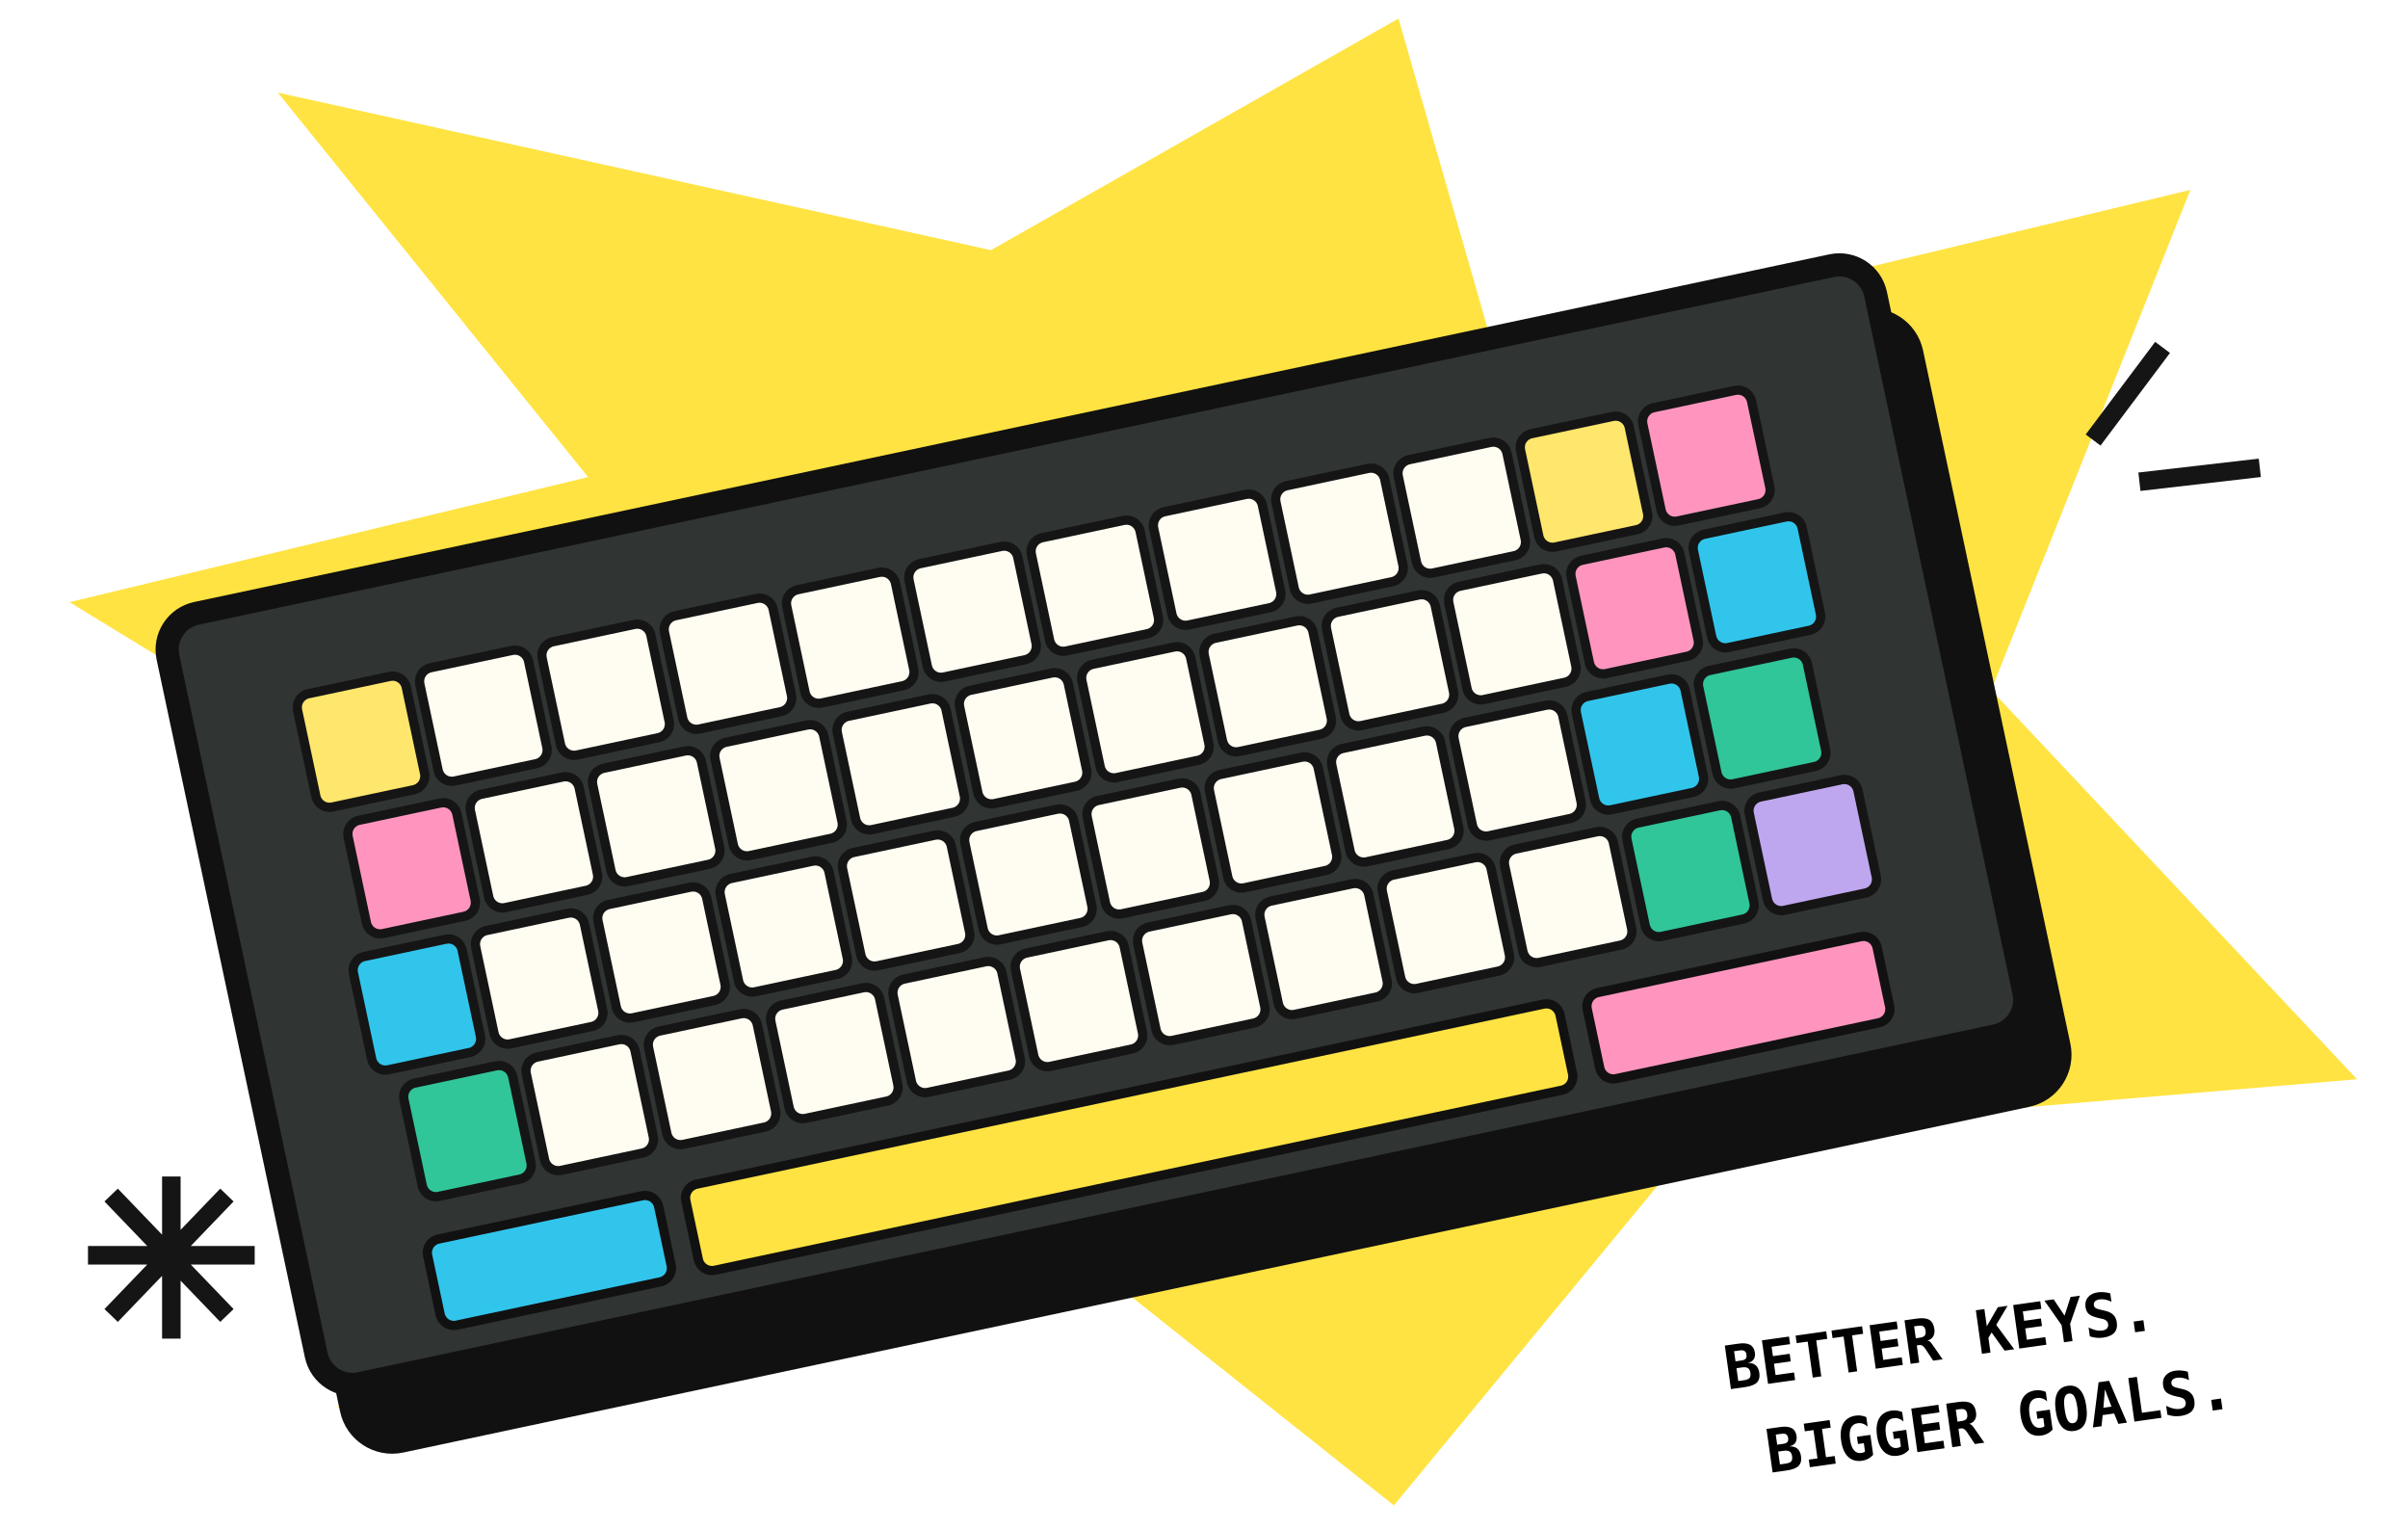
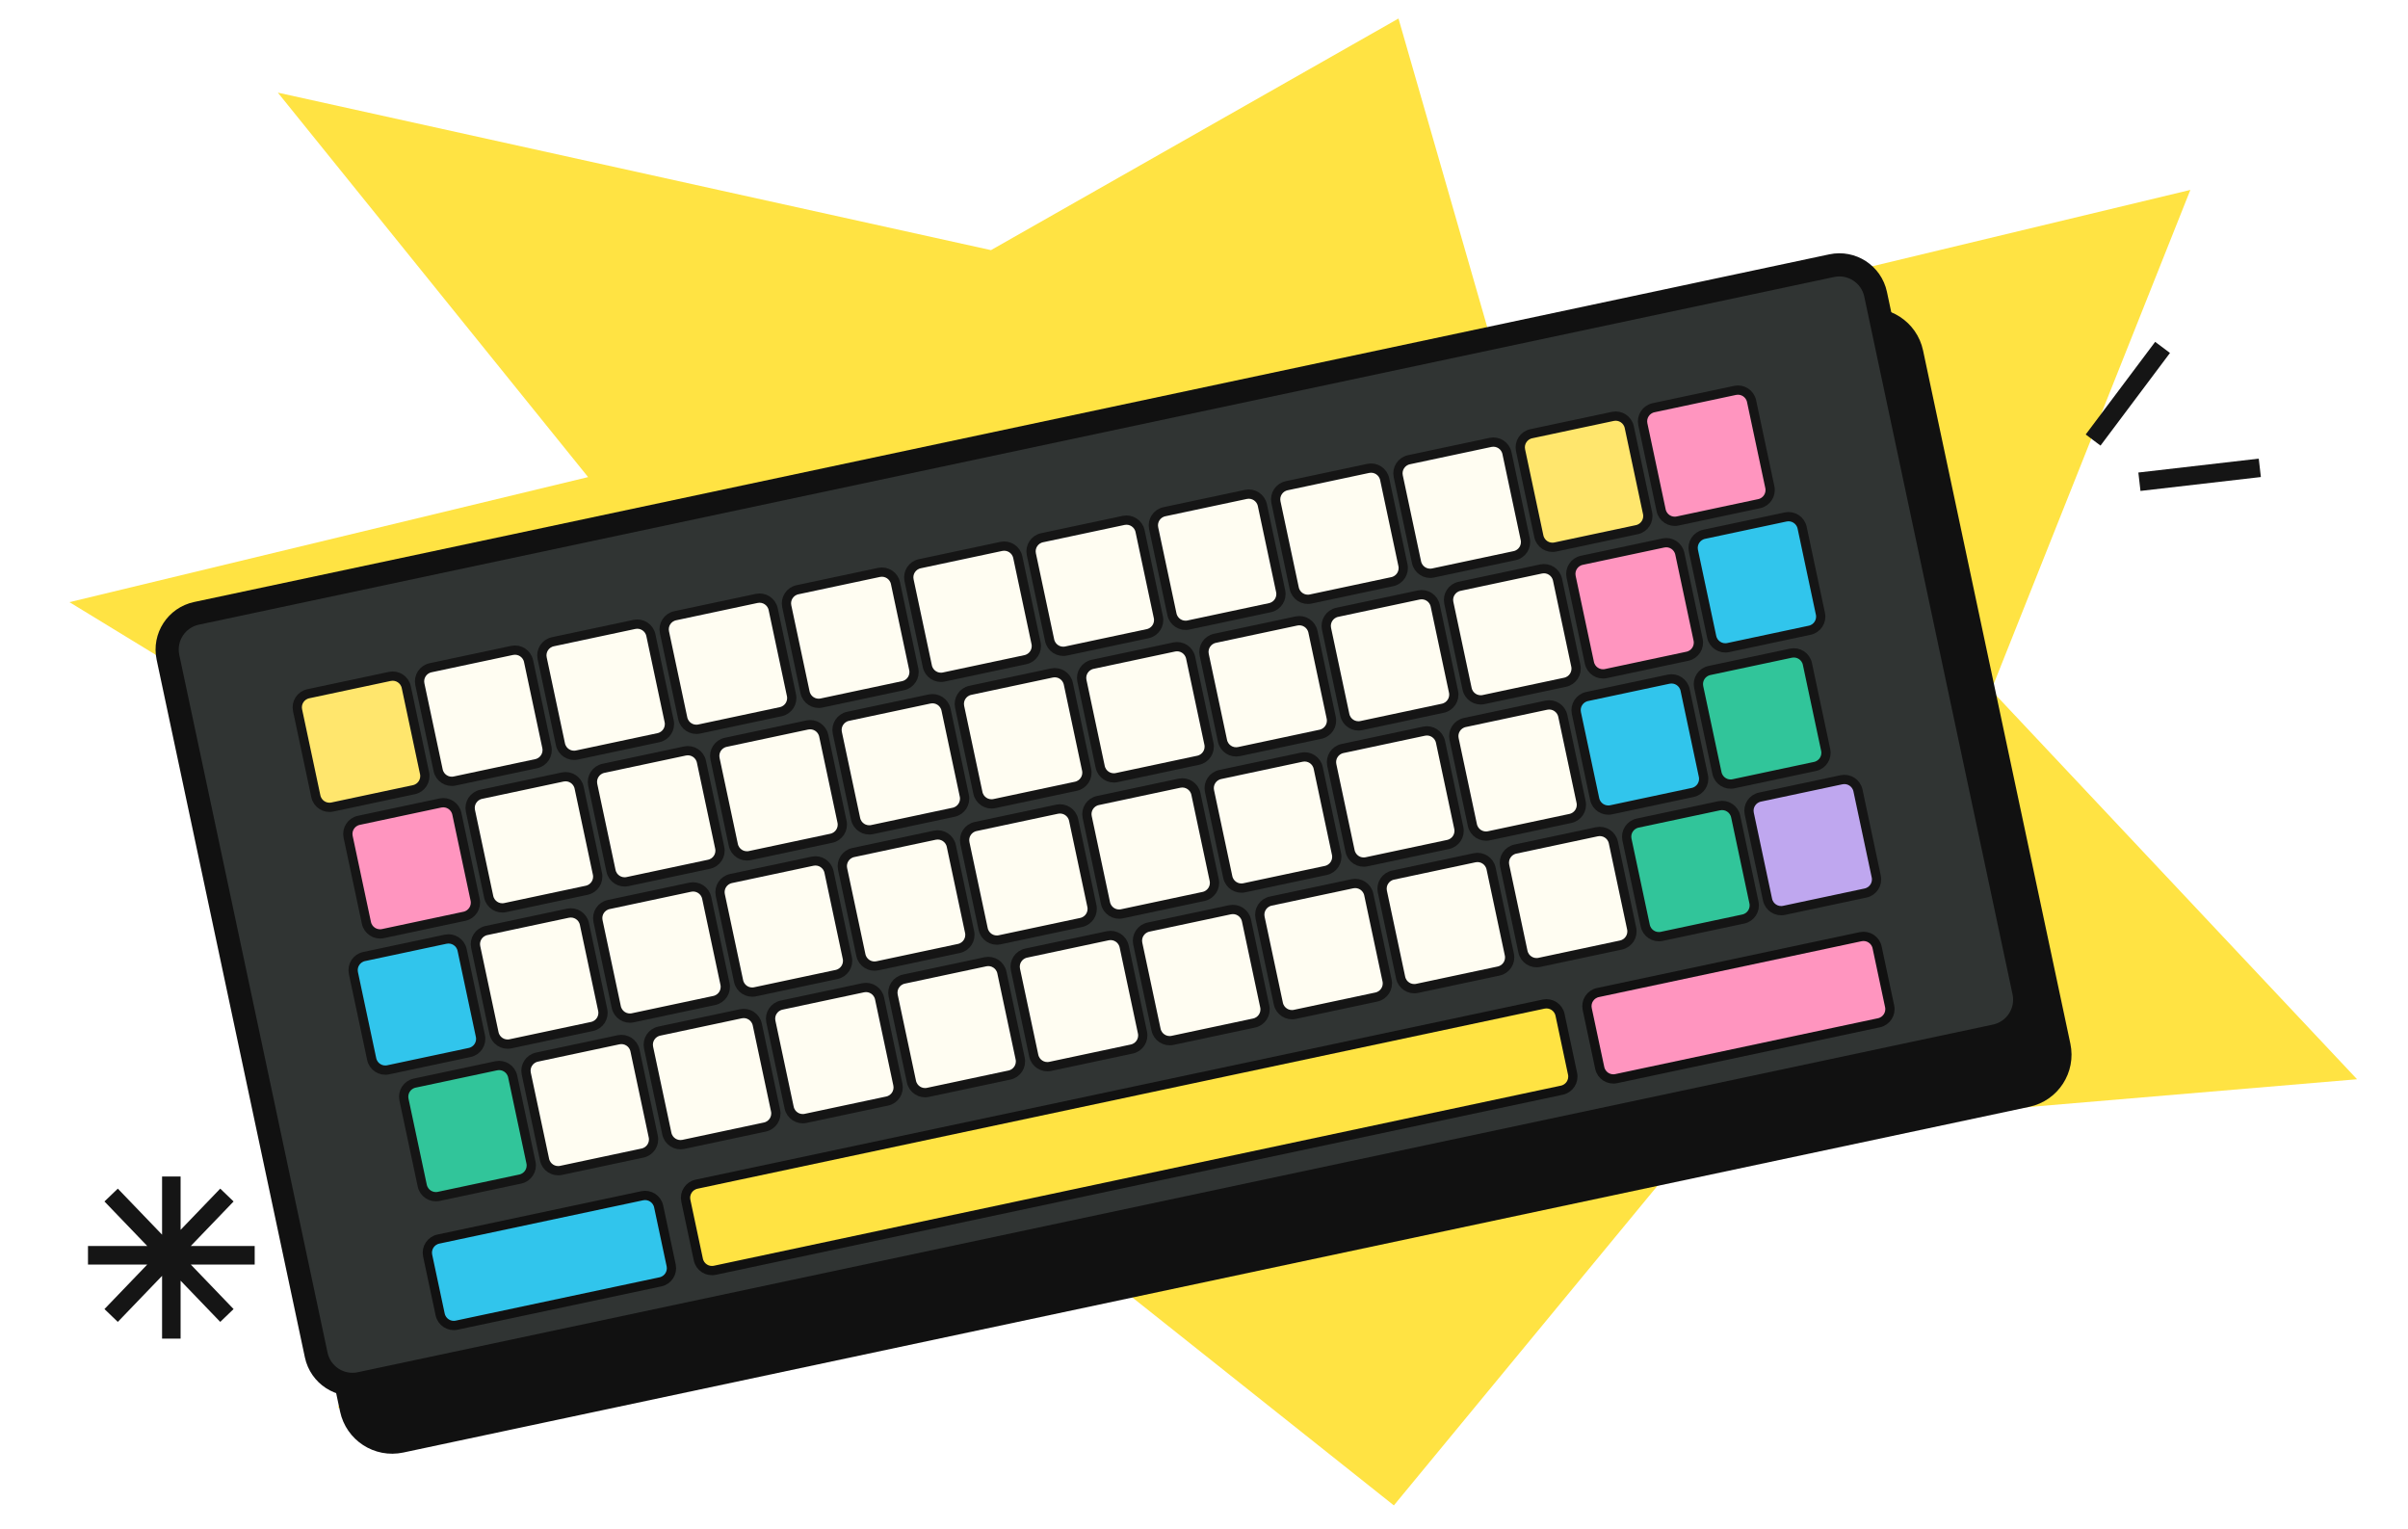
<svg xmlns="http://www.w3.org/2000/svg" viewBox="0 0 520 330">
  <path d="M60 20 214 54 302 4 323 77 473 41 430 149 509 233 367 245 301 325 223 263 73 304 110 188 15 130 127 103Z" fill="#ffe343" />
  <g transform="rotate(-12 260 170)">
    <rect x="52" y="101" width="377" height="171" rx="9" fill="#111" stroke="#111" stroke-width="5" />
    <rect x="47" y="88" width="377" height="170" rx="8" fill="#303433" stroke="#111" stroke-width="5" />
    <rect x="72" y="110" width="24" height="25" rx="3" fill="#ffe66d" stroke="#151515" stroke-width="2" />
    <rect x="99" y="110" width="24" height="25" rx="3" fill="#fffdf2" stroke="#151515" stroke-width="2" />
    <rect x="126" y="110" width="24" height="25" rx="3" fill="#fffdf2" stroke="#151515" stroke-width="2" />
    <rect x="153" y="110" width="24" height="25" rx="3" fill="#fffdf2" stroke="#151515" stroke-width="2" />
    <rect x="180" y="110" width="24" height="25" rx="3" fill="#fffdf2" stroke="#151515" stroke-width="2" />
    <rect x="207" y="110" width="24" height="25" rx="3" fill="#fffdf2" stroke="#151515" stroke-width="2" />
    <rect x="234" y="110" width="24" height="25" rx="3" fill="#fffdf2" stroke="#151515" stroke-width="2" />
    <rect x="261" y="110" width="24" height="25" rx="3" fill="#fffdf2" stroke="#151515" stroke-width="2" />
    <rect x="288" y="110" width="24" height="25" rx="3" fill="#fffdf2" stroke="#151515" stroke-width="2" />
    <rect x="315" y="110" width="24" height="25" rx="3" fill="#fffdf2" stroke="#151515" stroke-width="2" />
    <rect x="342" y="110" width="24" height="25" rx="3" fill="#ffe66d" stroke="#151515" stroke-width="2" />
    <rect x="369" y="110" width="24" height="25" rx="3" fill="#ff95bf" stroke="#151515" stroke-width="2" />
    <rect x="77" y="139" width="24" height="25" rx="3" fill="#ff95bf" stroke="#151515" stroke-width="2" />
    <rect x="104" y="139" width="24" height="25" rx="3" fill="#fffdf2" stroke="#151515" stroke-width="2" />
    <rect x="131" y="139" width="24" height="25" rx="3" fill="#fffdf2" stroke="#151515" stroke-width="2" />
    <rect x="158" y="139" width="24" height="25" rx="3" fill="#fffdf2" stroke="#151515" stroke-width="2" />
    <rect x="185" y="139" width="24" height="25" rx="3" fill="#fffdf2" stroke="#151515" stroke-width="2" />
    <rect x="212" y="139" width="24" height="25" rx="3" fill="#fffdf2" stroke="#151515" stroke-width="2" />
    <rect x="239" y="139" width="24" height="25" rx="3" fill="#fffdf2" stroke="#151515" stroke-width="2" />
    <rect x="266" y="139" width="24" height="25" rx="3" fill="#fffdf2" stroke="#151515" stroke-width="2" />
    <rect x="293" y="139" width="24" height="25" rx="3" fill="#fffdf2" stroke="#151515" stroke-width="2" />
    <rect x="320" y="139" width="24" height="25" rx="3" fill="#fffdf2" stroke="#151515" stroke-width="2" />
    <rect x="347" y="139" width="24" height="25" rx="3" fill="#ff95bf" stroke="#151515" stroke-width="2" />
    <rect x="374" y="139" width="24" height="25" rx="3" fill="#31c5ec" stroke="#151515" stroke-width="2" />
    <rect x="72" y="168" width="24" height="25" rx="3" fill="#31c5ec" stroke="#151515" stroke-width="2" />
    <rect x="99" y="168" width="24" height="25" rx="3" fill="#fffdf2" stroke="#151515" stroke-width="2" />
    <rect x="126" y="168" width="24" height="25" rx="3" fill="#fffdf2" stroke="#151515" stroke-width="2" />
    <rect x="153" y="168" width="24" height="25" rx="3" fill="#fffdf2" stroke="#151515" stroke-width="2" />
    <rect x="180" y="168" width="24" height="25" rx="3" fill="#fffdf2" stroke="#151515" stroke-width="2" />
    <rect x="207" y="168" width="24" height="25" rx="3" fill="#fffdf2" stroke="#151515" stroke-width="2" />
    <rect x="234" y="168" width="24" height="25" rx="3" fill="#fffdf2" stroke="#151515" stroke-width="2" />
    <rect x="261" y="168" width="24" height="25" rx="3" fill="#fffdf2" stroke="#151515" stroke-width="2" />
    <rect x="288" y="168" width="24" height="25" rx="3" fill="#fffdf2" stroke="#151515" stroke-width="2" />
    <rect x="315" y="168" width="24" height="25" rx="3" fill="#fffdf2" stroke="#151515" stroke-width="2" />
    <rect x="342" y="168" width="24" height="25" rx="3" fill="#31c5ec" stroke="#151515" stroke-width="2" />
    <rect x="369" y="168" width="24" height="25" rx="3" fill="#31c59a" stroke="#151515" stroke-width="2" />
    <rect x="77" y="197" width="24" height="25" rx="3" fill="#31c59a" stroke="#151515" stroke-width="2" />
    <rect x="104" y="197" width="24" height="25" rx="3" fill="#fffdf2" stroke="#151515" stroke-width="2" />
    <rect x="131" y="197" width="24" height="25" rx="3" fill="#fffdf2" stroke="#151515" stroke-width="2" />
    <rect x="158" y="197" width="24" height="25" rx="3" fill="#fffdf2" stroke="#151515" stroke-width="2" />
    <rect x="185" y="197" width="24" height="25" rx="3" fill="#fffdf2" stroke="#151515" stroke-width="2" />
    <rect x="212" y="197" width="24" height="25" rx="3" fill="#fffdf2" stroke="#151515" stroke-width="2" />
    <rect x="239" y="197" width="24" height="25" rx="3" fill="#fffdf2" stroke="#151515" stroke-width="2" />
    <rect x="266" y="197" width="24" height="25" rx="3" fill="#fffdf2" stroke="#151515" stroke-width="2" />
    <rect x="293" y="197" width="24" height="25" rx="3" fill="#fffdf2" stroke="#151515" stroke-width="2" />
    <rect x="320" y="197" width="24" height="25" rx="3" fill="#fffdf2" stroke="#151515" stroke-width="2" />
    <rect x="347" y="197" width="24" height="25" rx="3" fill="#31c59a" stroke="#151515" stroke-width="2" />
    <rect x="374" y="197" width="24" height="25" rx="3" fill="#bfa7ef" stroke="#151515" stroke-width="2" />
    <rect x="132" y="231" width="193" height="19" rx="3" fill="#ffe343" stroke="#111" stroke-width="2" />
    <rect x="75" y="231" width="51" height="19" rx="3" fill="#31c5ec" stroke="#111" stroke-width="2" />
    <rect x="331" y="231" width="64" height="19" rx="3" fill="#ff95bf" stroke="#111" stroke-width="2" />
  </g>
  <g stroke="#151515" stroke-width="4" fill="none">
    <path d="m452 95 15-20m-5 29 26-3M37 254v35m-18-18h36m-31-13 25 26m-25 0 25-26" />
  </g>
-   <text x="373" y="300" font-family="monospace" font-size="13" font-weight="bold" transform="rotate(-8 373 300)">BETTER KEYS.</text>
-   <text x="382" y="318" font-family="monospace" font-size="13" font-weight="bold" transform="rotate(-8 382 318)">BIGGER GOALS.</text>
</svg>
